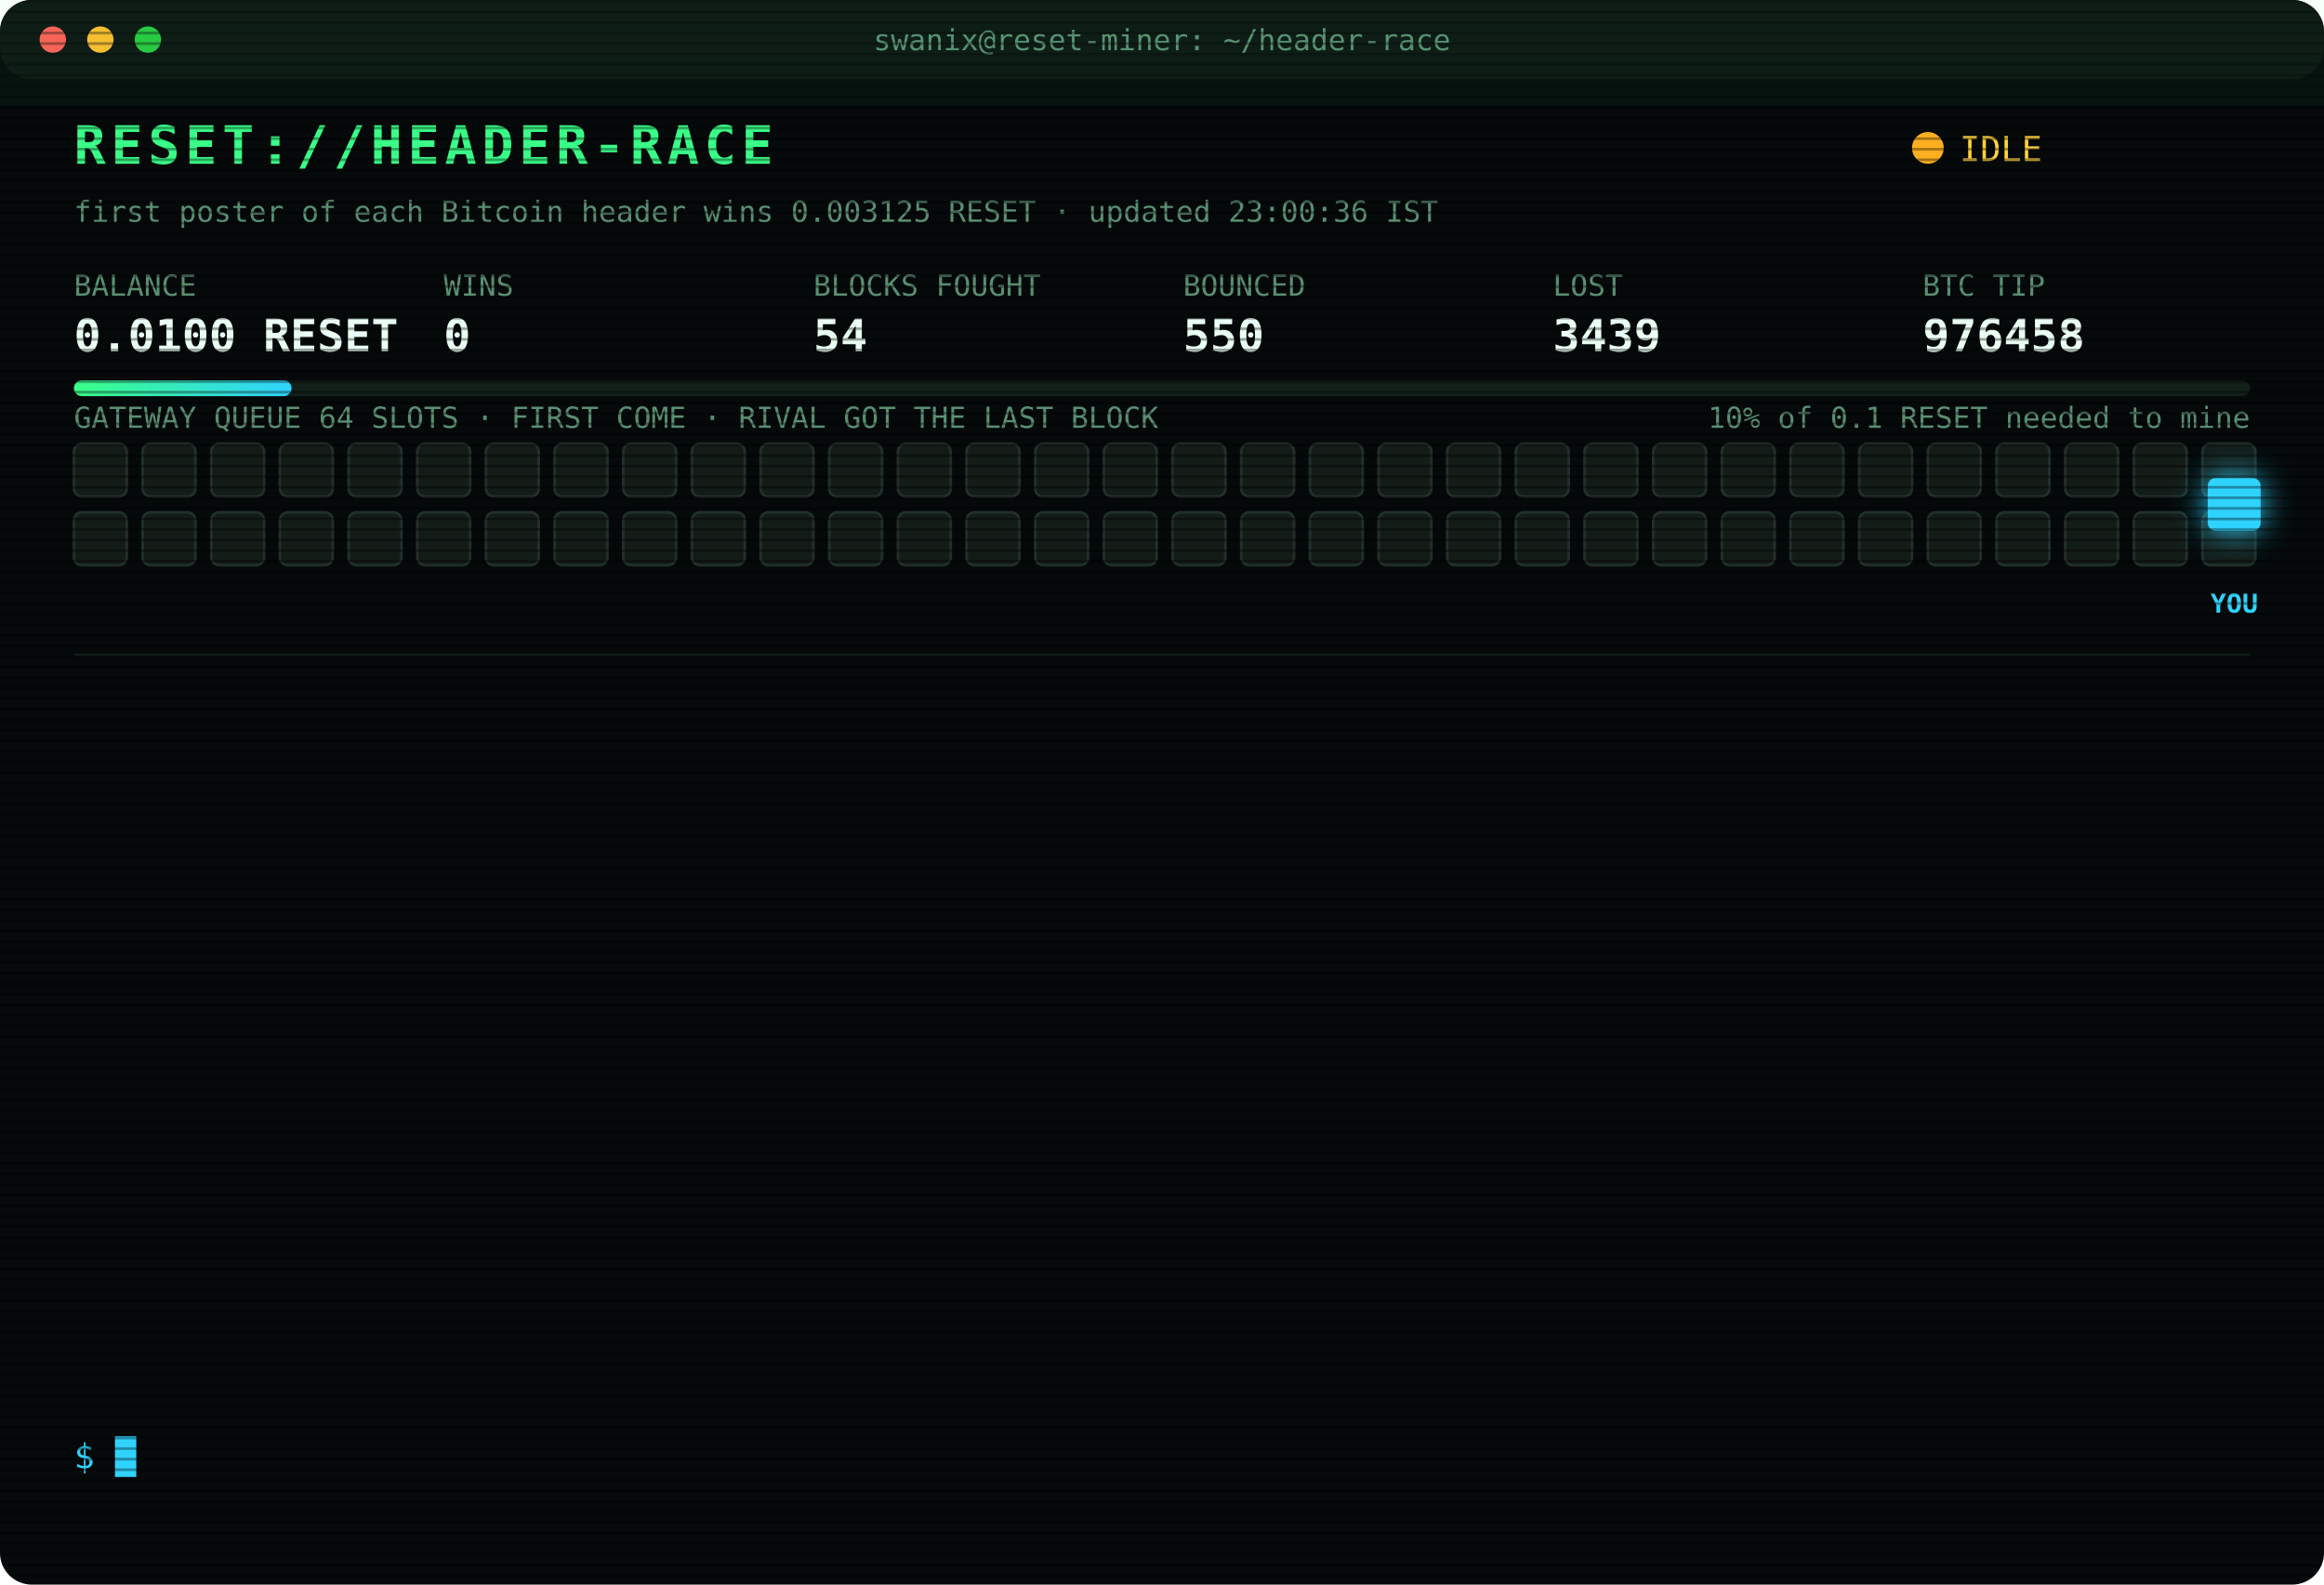
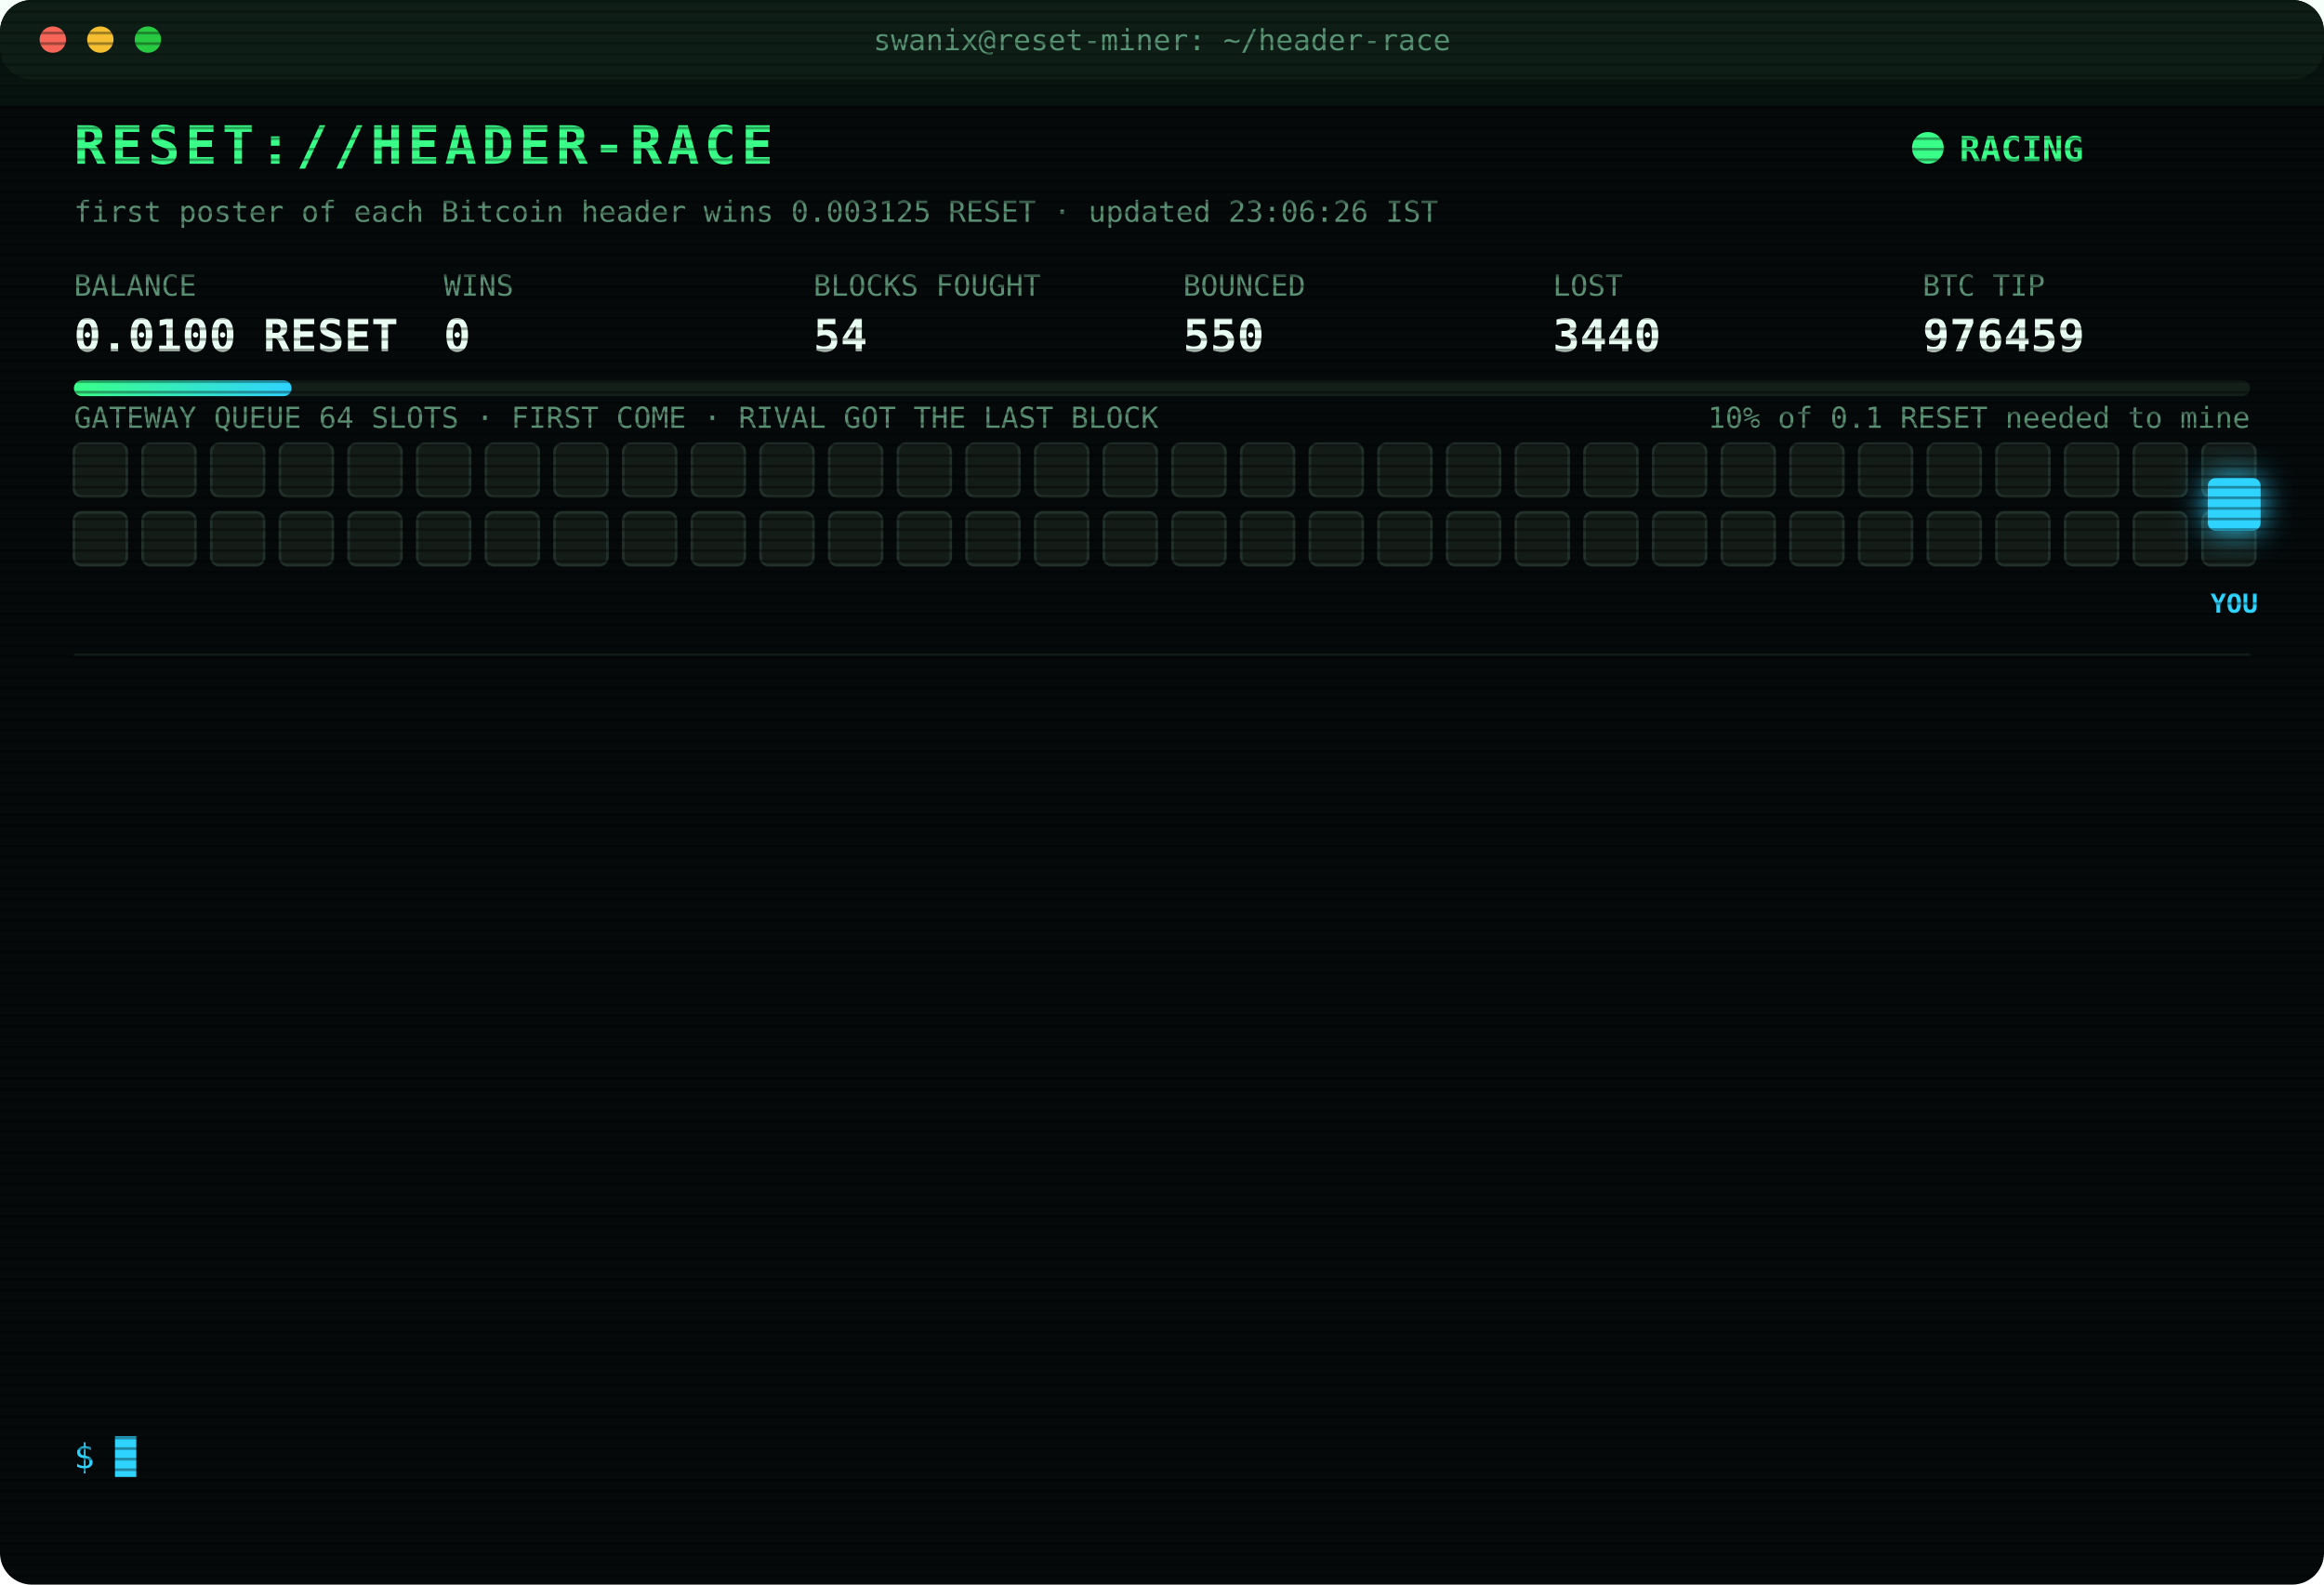
<svg xmlns="http://www.w3.org/2000/svg" width="880" height="600" viewBox="0 0 880 600" font-family="ui-monospace,SFMono-Regular,Menlo,Consolas,monospace">
  <style>
text{font-size:13px;fill:#7CFFB2}
.title{font-size:20px;font-weight:700;fill:#39FF88;letter-spacing:2px;animation:glitch 3s infinite steps(1)}
.sub{fill:#2fd3ff}.k{fill:#5a8f73;font-size:11px}.v{font-size:17px;font-weight:700;fill:#eafff3}
.ts{fill:#3f6b56}.boot{fill:#2fd3ff}.dim{fill:#5a8f73}.bad{fill:#ff4d6d}.warn{fill:#ffd23f}.mag{fill:#ff5cf0}.win{fill:#39FF88;font-weight:700}
.tag{font-size:10px;fill:#2fd3ff;font-weight:700}
.rival{fill:#26332c;stroke:#3c5a49;animation:jam 1.2s infinite alternate}
.idle{fill:#141c18;stroke:#22302a;animation:breathe 4s infinite}
.me{fill:#2fd3ff;filter:drop-shadow(0 0 6px #2fd3ff)}
.hover{animation:nudge 1.1s infinite ease-in-out}.bounce{animation:kick 1.4s infinite}
.ln{opacity:0;animation:in .4s forwards}
.cur{animation:blink 1s infinite steps(1)}
.scan{animation:scan 6s infinite linear}
.led{animation:blink 1.4s infinite}
@keyframes in{from{opacity:0;transform:translateX(-6px)}to{opacity:1;transform:none}}
@keyframes blink{50%{opacity:0}}
@keyframes jam{to{fill:#33463b}}
@keyframes breathe{50%{opacity:.4}}
@keyframes nudge{50%{transform:translateX(-10px)}}
@keyframes kick{0%,100%{transform:none}30%{transform:translateX(-14px)}55%{transform:translateX(10px) translateY(-6px)}}
@keyframes glitch{0%,92%{transform:none}93%{transform:translateX(2px);fill:#ff4d6d}95%{transform:translateX(-2px);fill:#2fd3ff}97%{transform:none}}
@keyframes scan{from{transform:translateY(-40px)}to{transform:translateY(600px)}}
</style>
  <defs>
    <pattern id="sl" width="4" height="4" patternUnits="userSpaceOnUse">
      <rect width="4" height="1" fill="#000" opacity=".35" />
    </pattern>
    <linearGradient id="bar">
      <stop offset="0" stop-color="#39FF88" />
      <stop offset="1" stop-color="#2fd3ff" />
    </linearGradient>
  </defs>
  <rect width="880" height="600" rx="12" fill="#05090a" />
  <rect width="880" height="30" rx="12" fill="#0d1512" />
  <circle cx="20" cy="15" r="5" fill="#ff5f57" />
  <circle cx="38" cy="15" r="5" fill="#febc2e" />
  <circle cx="56" cy="15" r="5" fill="#28c840" />
  <text x="440" y="19" text-anchor="middle" class="k">swanix@reset-miner: ~/header-race</text>
  <text x="28" y="62" class="title">RESET://HEADER-RACE</text>
-   <circle class="led" cx="730" cy="56" r="6" fill="#ffb020" />
-   <text x="742" y="61" class="warn">IDLE</text>
-   <text x="28" y="84" class="k">first poster of each Bitcoin header wins 0.003125 RESET · updated 23:00:36 IST</text>
+   <circle class="led" cx="730" cy="56" r="6" fill="#39FF88" />
+   <text x="742" y="61" class="win">RACING</text>
+   <text x="28" y="84" class="k">first poster of each Bitcoin header wins 0.003125 RESET · updated 23:06:26 IST</text>
  <text x="28" y="112" class="k">BALANCE</text>
  <text x="28" y="133" class="v">0.0100 RESET</text>
  <text x="168" y="112" class="k">WINS</text>
  <text x="168" y="133" class="v">0</text>
  <text x="308" y="112" class="k">BLOCKS FOUGHT</text>
  <text x="308" y="133" class="v">54</text>
  <text x="448" y="112" class="k">BOUNCED</text>
  <text x="448" y="133" class="v">550</text>
  <text x="588" y="112" class="k">LOST</text>
-   <text x="588" y="133" class="v">3439</text>
+   <text x="588" y="133" class="v">3440</text>
  <text x="728" y="112" class="k">BTC TIP</text>
-   <text x="728" y="133" class="v">976458</text>
+   <text x="728" y="133" class="v">976459</text>
  <rect x="28" y="144" width="824" height="6" rx="3" fill="#13201a" />
  <rect x="28" y="144" width="82.4" height="6" rx="3" fill="url(#bar)" />
  <text x="852" y="162" text-anchor="end" class="k">10% of 0.1 RESET needed to mine</text>
  <text x="28" y="162" class="k">GATEWAY QUEUE 64 SLOTS · FIRST COME · RIVAL GOT THE LAST BLOCK</text>
  <rect class="idle" x="28" y="168" width="20" height="20" rx="3" style="animation-delay:0.00s" />
  <rect class="idle" x="54" y="168" width="20" height="20" rx="3" style="animation-delay:0.05s" />
  <rect class="idle" x="80" y="168" width="20" height="20" rx="3" style="animation-delay:0.10s" />
  <rect class="idle" x="106" y="168" width="20" height="20" rx="3" style="animation-delay:0.15s" />
  <rect class="idle" x="132" y="168" width="20" height="20" rx="3" style="animation-delay:0.20s" />
  <rect class="idle" x="158" y="168" width="20" height="20" rx="3" style="animation-delay:0.25s" />
  <rect class="idle" x="184" y="168" width="20" height="20" rx="3" style="animation-delay:0.30s" />
  <rect class="idle" x="210" y="168" width="20" height="20" rx="3" style="animation-delay:0.35s" />
  <rect class="idle" x="236" y="168" width="20" height="20" rx="3" style="animation-delay:0.40s" />
  <rect class="idle" x="262" y="168" width="20" height="20" rx="3" style="animation-delay:0.45s" />
  <rect class="idle" x="288" y="168" width="20" height="20" rx="3" style="animation-delay:0.50s" />
  <rect class="idle" x="314" y="168" width="20" height="20" rx="3" style="animation-delay:0.55s" />
  <rect class="idle" x="340" y="168" width="20" height="20" rx="3" style="animation-delay:0.60s" />
  <rect class="idle" x="366" y="168" width="20" height="20" rx="3" style="animation-delay:0.65s" />
  <rect class="idle" x="392" y="168" width="20" height="20" rx="3" style="animation-delay:0.70s" />
  <rect class="idle" x="418" y="168" width="20" height="20" rx="3" style="animation-delay:0.75s" />
  <rect class="idle" x="444" y="168" width="20" height="20" rx="3" style="animation-delay:0.80s" />
  <rect class="idle" x="470" y="168" width="20" height="20" rx="3" style="animation-delay:0.85s" />
  <rect class="idle" x="496" y="168" width="20" height="20" rx="3" style="animation-delay:0.90s" />
  <rect class="idle" x="522" y="168" width="20" height="20" rx="3" style="animation-delay:0.95s" />
  <rect class="idle" x="548" y="168" width="20" height="20" rx="3" style="animation-delay:1.00s" />
  <rect class="idle" x="574" y="168" width="20" height="20" rx="3" style="animation-delay:1.05s" />
  <rect class="idle" x="600" y="168" width="20" height="20" rx="3" style="animation-delay:1.10s" />
  <rect class="idle" x="626" y="168" width="20" height="20" rx="3" style="animation-delay:1.15s" />
  <rect class="idle" x="652" y="168" width="20" height="20" rx="3" style="animation-delay:1.20s" />
  <rect class="idle" x="678" y="168" width="20" height="20" rx="3" style="animation-delay:1.25s" />
  <rect class="idle" x="704" y="168" width="20" height="20" rx="3" style="animation-delay:1.30s" />
  <rect class="idle" x="730" y="168" width="20" height="20" rx="3" style="animation-delay:1.35s" />
  <rect class="idle" x="756" y="168" width="20" height="20" rx="3" style="animation-delay:1.40s" />
  <rect class="idle" x="782" y="168" width="20" height="20" rx="3" style="animation-delay:1.45s" />
  <rect class="idle" x="808" y="168" width="20" height="20" rx="3" style="animation-delay:1.50s" />
  <rect class="idle" x="834" y="168" width="20" height="20" rx="3" style="animation-delay:1.55s" />
  <rect class="idle" x="28" y="194" width="20" height="20" rx="3" style="animation-delay:1.60s" />
  <rect class="idle" x="54" y="194" width="20" height="20" rx="3" style="animation-delay:1.65s" />
  <rect class="idle" x="80" y="194" width="20" height="20" rx="3" style="animation-delay:1.70s" />
  <rect class="idle" x="106" y="194" width="20" height="20" rx="3" style="animation-delay:1.75s" />
  <rect class="idle" x="132" y="194" width="20" height="20" rx="3" style="animation-delay:1.80s" />
  <rect class="idle" x="158" y="194" width="20" height="20" rx="3" style="animation-delay:1.85s" />
  <rect class="idle" x="184" y="194" width="20" height="20" rx="3" style="animation-delay:1.90s" />
  <rect class="idle" x="210" y="194" width="20" height="20" rx="3" style="animation-delay:1.95s" />
  <rect class="idle" x="236" y="194" width="20" height="20" rx="3" style="animation-delay:2.00s" />
  <rect class="idle" x="262" y="194" width="20" height="20" rx="3" style="animation-delay:2.05s" />
  <rect class="idle" x="288" y="194" width="20" height="20" rx="3" style="animation-delay:2.10s" />
  <rect class="idle" x="314" y="194" width="20" height="20" rx="3" style="animation-delay:2.15s" />
  <rect class="idle" x="340" y="194" width="20" height="20" rx="3" style="animation-delay:2.20s" />
  <rect class="idle" x="366" y="194" width="20" height="20" rx="3" style="animation-delay:2.25s" />
  <rect class="idle" x="392" y="194" width="20" height="20" rx="3" style="animation-delay:2.30s" />
  <rect class="idle" x="418" y="194" width="20" height="20" rx="3" style="animation-delay:2.35s" />
  <rect class="idle" x="444" y="194" width="20" height="20" rx="3" style="animation-delay:2.40s" />
  <rect class="idle" x="470" y="194" width="20" height="20" rx="3" style="animation-delay:2.45s" />
  <rect class="idle" x="496" y="194" width="20" height="20" rx="3" style="animation-delay:2.50s" />
  <rect class="idle" x="522" y="194" width="20" height="20" rx="3" style="animation-delay:2.55s" />
  <rect class="idle" x="548" y="194" width="20" height="20" rx="3" style="animation-delay:2.60s" />
  <rect class="idle" x="574" y="194" width="20" height="20" rx="3" style="animation-delay:2.65s" />
  <rect class="idle" x="600" y="194" width="20" height="20" rx="3" style="animation-delay:2.70s" />
  <rect class="idle" x="626" y="194" width="20" height="20" rx="3" style="animation-delay:2.75s" />
  <rect class="idle" x="652" y="194" width="20" height="20" rx="3" style="animation-delay:2.80s" />
  <rect class="idle" x="678" y="194" width="20" height="20" rx="3" style="animation-delay:2.85s" />
  <rect class="idle" x="704" y="194" width="20" height="20" rx="3" style="animation-delay:2.90s" />
  <rect class="idle" x="730" y="194" width="20" height="20" rx="3" style="animation-delay:2.95s" />
  <rect class="idle" x="756" y="194" width="20" height="20" rx="3" style="animation-delay:3.00s" />
  <rect class="idle" x="782" y="194" width="20" height="20" rx="3" style="animation-delay:3.05s" />
  <rect class="idle" x="808" y="194" width="20" height="20" rx="3" style="animation-delay:3.10s" />
  <rect class="idle" x="834" y="194" width="20" height="20" rx="3" style="animation-delay:3.15s" />
  <g class="hover">
    <rect class="me" x="836" y="181" width="20" height="20" rx="3" />
    <text class="tag" x="846" y="232" text-anchor="middle">YOU</text>
  </g>
  <line x1="28" x2="852" y1="248" y2="248" stroke="#13201a" />
  <g class="ln" style="animation-delay:0.40s">
-     <text x="28" y="270" class="ts">19:39:05</text>
-     <text x="104" y="270" class="bad">[LOST] #976446 taken by a rival miner</text>
+     <text x="28" y="270" class="ts">19:51:43</text>
+     <text x="104" y="270" class="bad">[LOST] #976447 taken by a rival miner</text>
  </g>
  <g class="ln" style="animation-delay:0.65s">
-     <text x="28" y="292" class="ts">19:51:43</text>
-     <text x="104" y="292" class="bad">[LOST] #976447 taken by a rival miner</text>
+     <text x="28" y="292" class="ts">20:01:02</text>
+     <text x="104" y="292" class="bad">[LOST] #976448 taken by a rival miner</text>
  </g>
  <g class="ln" style="animation-delay:0.90s">
-     <text x="28" y="314" class="ts">20:01:02</text>
-     <text x="104" y="314" class="bad">[LOST] #976448 taken by a rival miner</text>
+     <text x="28" y="314" class="ts">20:02:17</text>
+     <text x="104" y="314" class="bad">[LOST] #976449 taken by a rival miner</text>
  </g>
  <g class="ln" style="animation-delay:1.15s">
-     <text x="28" y="336" class="ts">20:02:17</text>
-     <text x="104" y="336" class="bad">[LOST] #976449 taken by a rival miner</text>
+     <text x="28" y="336" class="ts">20:35:58</text>
+     <text x="104" y="336" class="bad">[LOST] #976450 taken by a rival miner</text>
  </g>
  <g class="ln" style="animation-delay:1.40s">
-     <text x="28" y="358" class="ts">20:35:58</text>
-     <text x="104" y="358" class="bad">[LOST] #976450 taken by a rival miner</text>
+     <text x="28" y="358" class="ts">20:39:32</text>
+     <text x="104" y="358" class="bad">[LOST] #976451 taken by a rival miner</text>
  </g>
  <g class="ln" style="animation-delay:1.65s">
-     <text x="28" y="380" class="ts">20:39:32</text>
-     <text x="104" y="380" class="bad">[LOST] #976451 taken by a rival miner</text>
+     <text x="28" y="380" class="ts">20:43:41</text>
+     <text x="104" y="380" class="bad">[LOST] #976452 taken by a rival miner</text>
  </g>
  <g class="ln" style="animation-delay:1.90s">
-     <text x="28" y="402" class="ts">20:43:41</text>
-     <text x="104" y="402" class="bad">[LOST] #976452 taken by a rival miner</text>
+     <text x="28" y="402" class="ts">20:59:59</text>
+     <text x="104" y="402" class="bad">[LOST] #976453 taken by a rival miner</text>
  </g>
  <g class="ln" style="animation-delay:2.15s">
-     <text x="28" y="424" class="ts">20:59:59</text>
-     <text x="104" y="424" class="bad">[LOST] #976453 taken by a rival miner</text>
+     <text x="28" y="424" class="ts">21:05:45</text>
+     <text x="104" y="424" class="bad">[LOST] #976454 taken by a rival miner</text>
  </g>
  <g class="ln" style="animation-delay:2.40s">
-     <text x="28" y="446" class="ts">21:05:45</text>
-     <text x="104" y="446" class="bad">[LOST] #976454 taken by a rival miner</text>
+     <text x="28" y="446" class="ts">22:19:18</text>
+     <text x="104" y="446" class="bad">[LOST] #976456 taken by a rival miner</text>
  </g>
  <g class="ln" style="animation-delay:2.65s">
-     <text x="28" y="468" class="ts">22:19:18</text>
-     <text x="104" y="468" class="bad">[LOST] #976456 taken by a rival miner</text>
+     <text x="28" y="468" class="ts">22:23:35</text>
+     <text x="104" y="468" class="bad">[LOST] #976457 taken by a rival miner</text>
  </g>
  <g class="ln" style="animation-delay:2.90s">
-     <text x="28" y="490" class="ts">22:23:35</text>
-     <text x="104" y="490" class="bad">[LOST] #976457 taken by a rival miner</text>
+     <text x="28" y="490" class="ts">22:30:49</text>
+     <text x="104" y="490" class="bad">[GATEWAY DOWN] no response · 5001ms</text>
  </g>
  <g class="ln" style="animation-delay:3.15s">
-     <text x="28" y="512" class="ts">22:30:49</text>
-     <text x="104" y="512" class="bad">[GATEWAY DOWN] no response · 5001ms</text>
+     <text x="28" y="512" class="ts">22:37:34</text>
+     <text x="104" y="512" class="bad">[LOST] #976458 taken by a rival miner</text>
  </g>
  <g class="ln" style="animation-delay:3.40s">
-     <text x="28" y="534" class="ts">22:37:34</text>
-     <text x="104" y="534" class="bad">[LOST] #976458 taken by a rival miner</text>
+     <text x="28" y="534" class="ts">23:06:26</text>
+     <text x="104" y="534" class="bad">[LOST] #976459 taken by a rival miner</text>
  </g>
  <text x="28" y="556" class="sub">$ <tspan class="cur">█</tspan>
  </text>
  <rect width="880" height="600" rx="12" fill="url(#sl)" pointer-events="none" />
  <rect class="scan" width="880" height="40" fill="#39FF88" opacity=".04" />
</svg>
